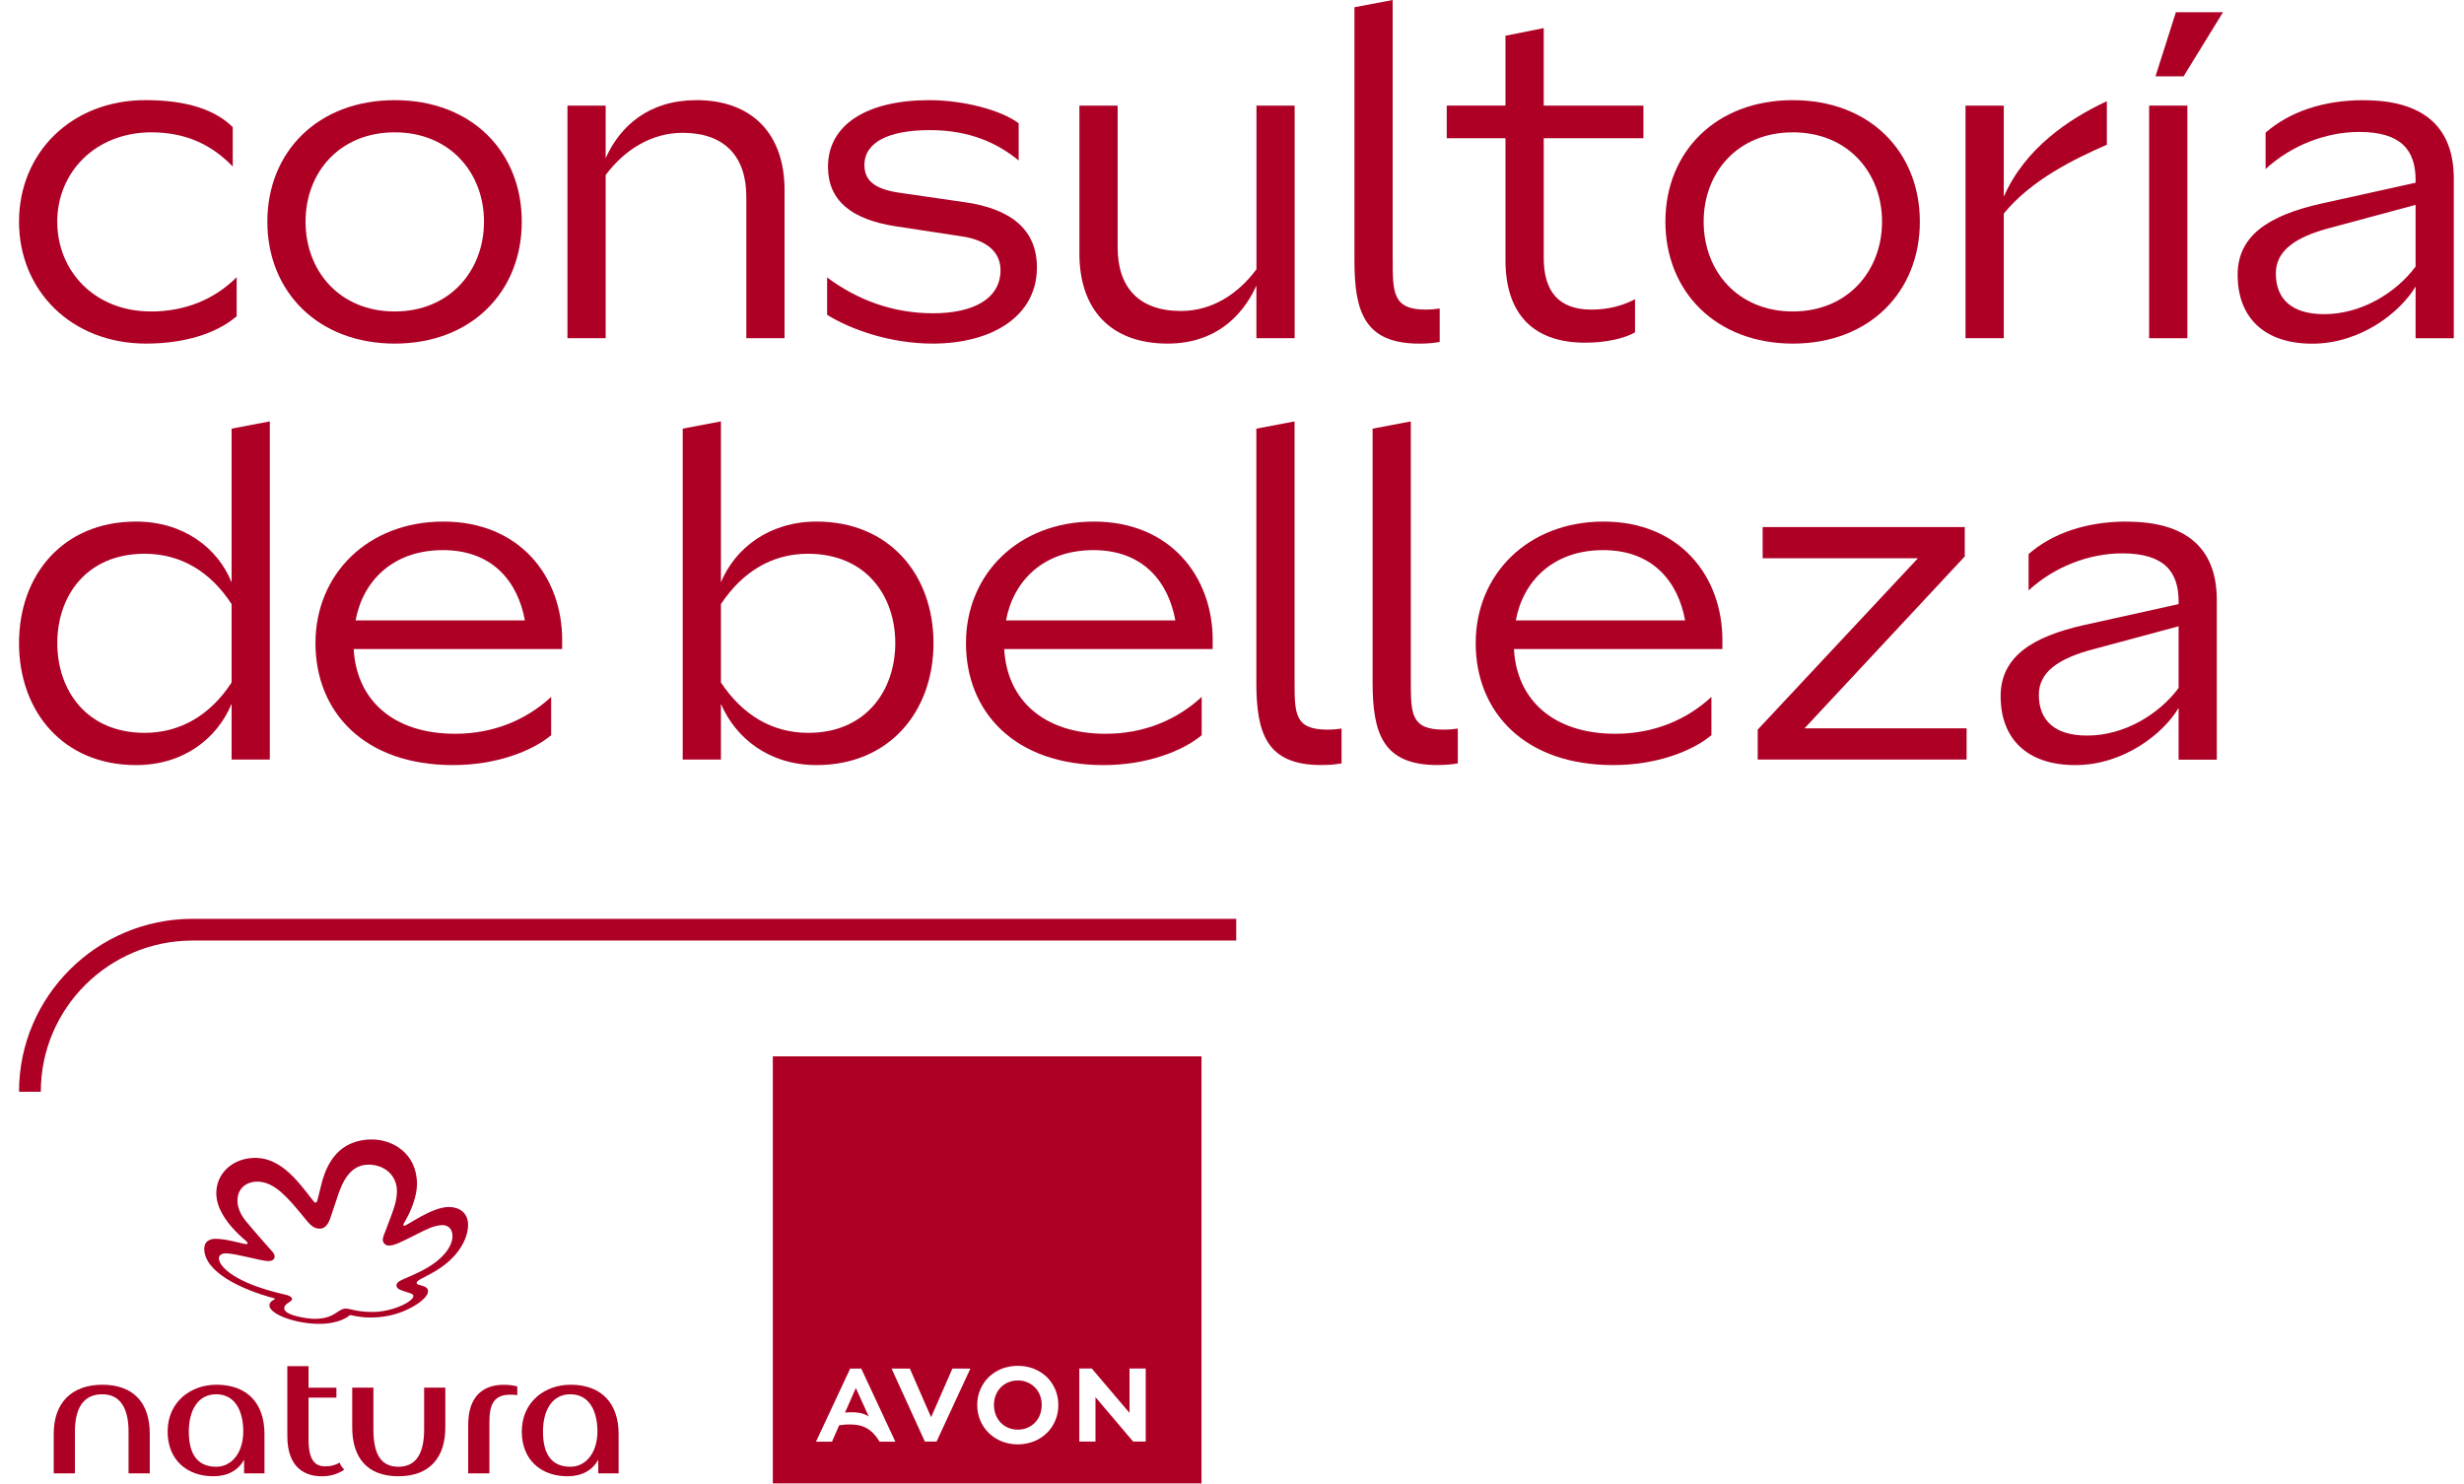
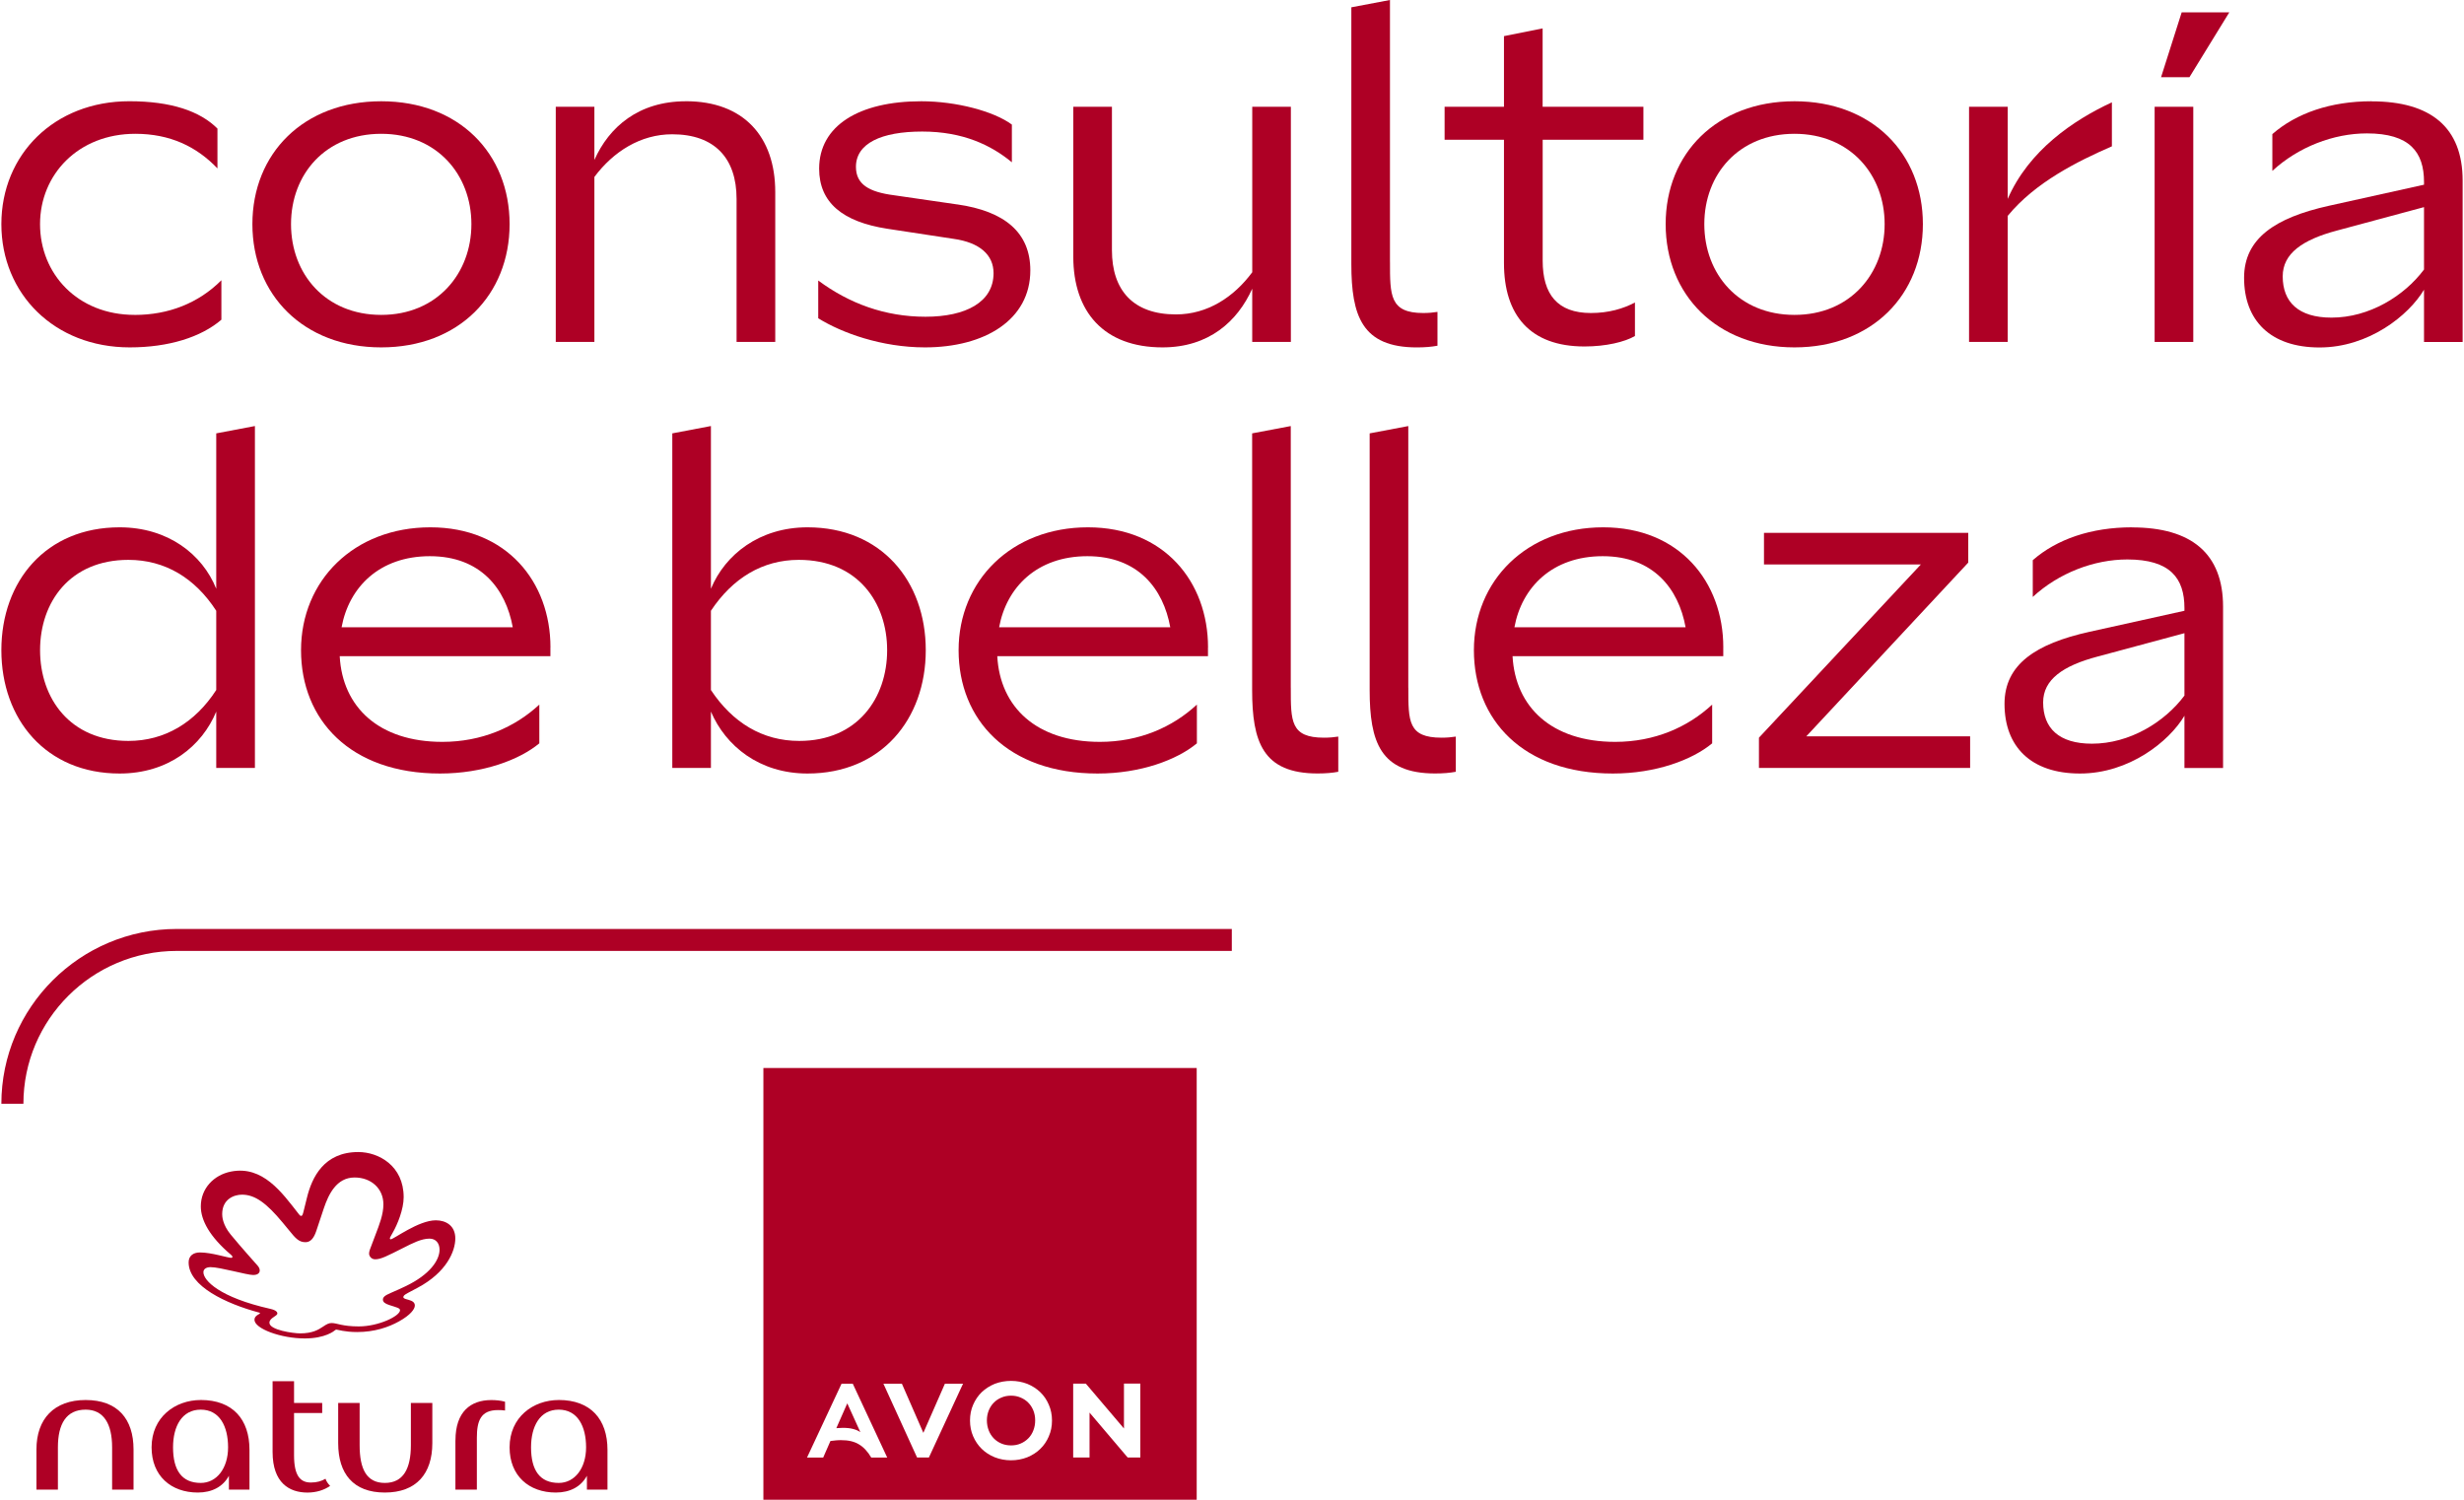
- <svg xmlns="http://www.w3.org/2000/svg" width="93" height="56" viewBox="0 0 93 56" fill="none">
-   <path d="M32.302 52.401L31.894 53.327C31.98 53.319 32.059 53.315 32.132 53.315C32.282 53.315 32.411 53.328 32.519 53.357C32.629 53.385 32.719 53.425 32.791 53.476L32.302 52.4V52.401ZM39.249 52.666C39.204 52.556 39.142 52.458 39.06 52.376C38.981 52.295 38.889 52.233 38.776 52.185C38.671 52.139 38.551 52.114 38.418 52.114C38.286 52.114 38.162 52.138 38.056 52.185C37.943 52.232 37.851 52.295 37.773 52.376C37.695 52.454 37.631 52.551 37.584 52.668C37.538 52.782 37.515 52.906 37.515 53.036C37.515 53.167 37.538 53.295 37.584 53.412C37.63 53.53 37.693 53.627 37.773 53.709C37.854 53.791 37.948 53.856 38.056 53.901C38.162 53.947 38.285 53.971 38.418 53.971C38.552 53.971 38.671 53.947 38.776 53.901C38.883 53.856 38.979 53.791 39.06 53.709C39.142 53.626 39.207 53.526 39.249 53.413C39.295 53.299 39.318 53.171 39.318 53.035C39.318 52.899 39.295 52.781 39.249 52.665V52.666ZM39.249 52.666C39.204 52.556 39.142 52.458 39.06 52.376C38.981 52.295 38.889 52.233 38.776 52.185C38.671 52.139 38.551 52.114 38.418 52.114C38.286 52.114 38.162 52.138 38.056 52.185C37.943 52.232 37.851 52.295 37.773 52.376C37.695 52.454 37.631 52.551 37.584 52.668C37.538 52.782 37.515 52.906 37.515 53.036C37.515 53.167 37.538 53.295 37.584 53.412C37.63 53.53 37.693 53.627 37.773 53.709C37.854 53.791 37.948 53.856 38.056 53.901C38.162 53.947 38.285 53.971 38.418 53.971C38.552 53.971 38.671 53.947 38.776 53.901C38.883 53.856 38.979 53.791 39.06 53.709C39.142 53.626 39.207 53.526 39.249 53.413C39.295 53.299 39.318 53.171 39.318 53.035C39.318 52.899 39.295 52.781 39.249 52.665V52.666ZM29.169 39.879V56H45.349V39.879H29.169ZM33.196 54.423C33.13 54.31 33.059 54.214 32.982 54.132C32.905 54.049 32.824 53.983 32.734 53.93C32.642 53.873 32.542 53.837 32.433 53.811C32.324 53.786 32.202 53.775 32.071 53.775C32.009 53.775 31.945 53.776 31.879 53.783C31.814 53.787 31.744 53.795 31.674 53.806L31.403 54.425H30.799L32.089 51.666H32.507L33.794 54.425H33.194L33.196 54.423ZM36.608 51.703L35.349 54.422H34.909L34.901 54.407L33.651 51.666H34.341L35.143 53.502L35.947 51.666H36.625L36.608 51.703ZM39.829 53.63C39.751 53.813 39.643 53.973 39.509 54.1C39.376 54.232 39.212 54.337 39.025 54.414C38.836 54.488 38.63 54.527 38.417 54.527C38.204 54.527 37.996 54.489 37.808 54.414C37.619 54.337 37.456 54.232 37.322 54.1C37.188 53.971 37.08 53.813 37.002 53.63C36.924 53.452 36.884 53.254 36.884 53.041C36.884 52.827 36.922 52.632 37.002 52.453C37.08 52.27 37.185 52.116 37.322 51.983C37.458 51.854 37.62 51.749 37.808 51.672C37.996 51.6 38.201 51.562 38.417 51.562C38.633 51.562 38.834 51.6 39.022 51.672C39.209 51.749 39.373 51.854 39.508 51.983C39.644 52.116 39.75 52.27 39.828 52.453C39.906 52.632 39.945 52.828 39.945 53.041C39.945 53.253 39.908 53.452 39.828 53.63H39.829ZM43.244 54.422H42.773L42.763 54.414L41.348 52.746V54.422H40.737V51.664H41.209L41.217 51.674L42.632 53.339V51.663H43.244V54.422ZM39.06 52.376C38.981 52.295 38.889 52.233 38.776 52.185C38.671 52.139 38.551 52.114 38.418 52.114C38.286 52.114 38.162 52.138 38.056 52.185C37.943 52.232 37.851 52.295 37.773 52.376C37.695 52.454 37.631 52.551 37.584 52.668C37.538 52.782 37.515 52.906 37.515 53.036C37.515 53.167 37.538 53.295 37.584 53.412C37.63 53.53 37.693 53.627 37.773 53.709C37.854 53.791 37.948 53.856 38.056 53.901C38.162 53.947 38.285 53.971 38.418 53.971C38.552 53.971 38.671 53.947 38.776 53.901C38.883 53.856 38.979 53.791 39.06 53.709C39.142 53.626 39.207 53.526 39.249 53.413C39.295 53.299 39.318 53.171 39.318 53.035C39.318 52.899 39.295 52.781 39.249 52.665C39.204 52.555 39.142 52.457 39.06 52.375V52.376Z" fill="#AE0025" />
-   <path d="M3.864 52.276C2.687 52.276 2.028 52.98 2.028 54.121V55.622H2.828V54.043C2.828 53.167 3.142 52.636 3.864 52.636C4.539 52.636 4.852 53.167 4.852 54.043V55.622H5.653V54.121C5.653 52.98 5.056 52.276 3.864 52.276Z" fill="#AE0025" />
-   <path d="M8.163 52.276C7.206 52.276 6.327 52.917 6.327 54.043C6.327 55.105 7.049 55.731 8.052 55.731C8.586 55.731 8.993 55.512 9.213 55.105V55.621H9.982V54.136C9.982 52.995 9.354 52.275 8.162 52.275L8.163 52.276ZM8.163 55.372C7.457 55.372 7.127 54.902 7.127 54.043C7.127 53.261 7.457 52.636 8.163 52.636C8.869 52.636 9.182 53.261 9.182 54.043C9.182 54.824 8.758 55.372 8.163 55.372Z" fill="#AE0025" />
-   <path d="M16.008 53.965C16.008 54.84 15.725 55.372 15.036 55.372C14.345 55.372 14.094 54.84 14.094 53.965V52.385H13.294V53.887C13.294 55.027 13.858 55.731 15.036 55.731C16.213 55.731 16.808 55.027 16.808 53.887V52.385H16.008V53.965Z" fill="#AE0025" />
-   <path d="M21.53 52.276C20.573 52.276 19.694 52.917 19.694 54.043C19.694 55.105 20.416 55.731 21.419 55.731C21.953 55.731 22.36 55.512 22.58 55.105V55.621H23.349V54.136C23.349 52.995 22.721 52.275 21.529 52.275L21.53 52.276ZM21.53 55.372C20.824 55.372 20.494 54.902 20.494 54.043C20.494 53.261 20.824 52.636 21.53 52.636C22.236 52.636 22.549 53.261 22.549 54.043C22.549 54.824 22.125 55.372 21.53 55.372Z" fill="#AE0025" />
-   <path d="M17.671 53.778V55.622H18.472V53.684C18.472 53.058 18.613 52.652 19.256 52.652C19.334 52.652 19.429 52.652 19.524 52.668V52.34C19.351 52.292 19.178 52.278 19.006 52.278C18.238 52.278 17.672 52.715 17.672 53.779L17.671 53.778Z" fill="#AE0025" />
-   <path d="M12.273 55.357C11.88 55.357 11.645 55.107 11.645 54.341V52.762H12.697V52.387H11.645V51.574H10.845V54.216C10.845 55.373 11.472 55.732 12.146 55.732C12.476 55.732 12.774 55.638 12.993 55.482C12.914 55.404 12.851 55.31 12.82 55.216C12.663 55.31 12.49 55.357 12.27 55.357H12.273Z" fill="#AE0025" />
-   <path d="M15.739 44.7C15.739 45.16 15.505 45.72 15.338 46.014C15.246 46.178 15.223 46.216 15.223 46.242C15.223 46.259 15.234 46.275 15.256 46.275C15.366 46.275 16.291 45.566 16.939 45.566C17.32 45.566 17.667 45.768 17.667 46.243C17.667 46.718 17.343 47.507 16.263 48.083C16.186 48.125 16.024 48.21 15.91 48.27C15.765 48.347 15.727 48.385 15.727 48.433C15.727 48.555 16.156 48.496 16.156 48.748C16.156 48.881 15.993 49.103 15.563 49.341C15.172 49.559 14.649 49.738 14 49.738C13.537 49.738 13.277 49.648 13.229 49.648C13.21 49.648 13.195 49.653 13.175 49.672C13.148 49.695 12.817 49.977 12.046 49.977C11.16 49.977 10.168 49.615 10.168 49.279C10.168 49.115 10.376 49.069 10.376 49.034C10.376 49.02 10.352 49.014 10.341 49.011C9.104 48.679 7.709 48.023 7.709 47.138C7.709 46.893 7.882 46.766 8.133 46.766C8.568 46.766 9.169 46.967 9.3 46.967C9.332 46.967 9.344 46.949 9.344 46.932C9.344 46.907 9.325 46.881 9.288 46.85C8.495 46.178 8.164 45.562 8.164 45.046C8.164 44.378 8.648 43.873 9.29 43.746C10.475 43.513 11.189 44.521 11.821 45.331C11.838 45.354 11.871 45.401 11.91 45.401C11.958 45.401 11.97 45.354 12.015 45.176C12.06 44.999 12.072 44.943 12.129 44.716C12.313 43.967 12.759 43.017 14.044 43.017C14.802 43.017 15.739 43.527 15.739 44.703V44.7ZM12.073 46.383C11.834 46.383 11.707 46.25 11.463 45.944C11.424 45.896 11.255 45.691 11.212 45.64C10.62 44.93 10.192 44.608 9.702 44.608C9.406 44.608 8.962 44.774 8.962 45.335C8.962 45.409 8.972 45.724 9.278 46.096C9.668 46.571 10.234 47.199 10.286 47.259C10.338 47.319 10.367 47.382 10.365 47.439C10.365 47.47 10.356 47.608 10.119 47.608C9.883 47.608 8.883 47.315 8.53 47.315C8.367 47.315 8.262 47.385 8.262 47.505C8.262 47.813 8.865 48.446 10.763 48.873C11.002 48.927 11.023 49.011 11.023 49.041C11.023 49.151 10.727 49.203 10.727 49.391C10.727 49.665 11.62 49.788 11.875 49.788C12.33 49.788 12.554 49.654 12.724 49.539C12.868 49.439 12.952 49.402 13.048 49.402C13.252 49.402 13.442 49.528 14.061 49.528C14.813 49.528 15.603 49.136 15.603 48.924C15.603 48.841 15.477 48.819 15.196 48.728C15.049 48.679 14.964 48.62 14.964 48.529C14.964 48.437 15.036 48.372 15.249 48.281C15.476 48.183 15.639 48.11 15.806 48.029C16.722 47.591 17.076 47.054 17.078 46.667C17.08 46.418 16.937 46.25 16.703 46.25C16.395 46.25 16.058 46.427 15.729 46.593C15.114 46.903 14.89 47.022 14.674 47.022C14.521 47.022 14.45 46.891 14.448 46.815C14.448 46.77 14.455 46.719 14.475 46.664C14.555 46.45 14.611 46.306 14.698 46.076C14.826 45.738 14.982 45.352 14.982 44.97C14.982 44.373 14.517 43.967 13.907 43.967C13.223 43.967 12.931 44.608 12.758 45.118C12.71 45.258 12.531 45.802 12.476 45.964C12.38 46.25 12.253 46.383 12.07 46.383H12.073Z" fill="#AE0025" />
-   <path d="M1.54 41.214H0.718C0.718 37.616 3.657 34.687 7.269 34.687H46.66V35.507H7.269C4.11 35.507 1.54 38.066 1.54 41.214Z" fill="#AE0025" />
-   <path d="M5.699 11.758C3.553 11.758 2.161 10.217 2.161 8.369C2.161 6.52 3.586 4.996 5.718 4.996C7.018 4.996 8.004 5.471 8.785 6.288V4.801C8.129 4.147 7.054 3.78 5.494 3.78C2.695 3.781 0.718 5.767 0.718 8.369C0.718 10.97 2.695 12.971 5.511 12.971C6.968 12.971 8.175 12.589 8.933 11.938V10.465C8.075 11.322 6.956 11.759 5.699 11.759V11.758Z" fill="#AE0025" />
-   <path d="M14.9 3.781C11.999 3.781 10.091 5.732 10.091 8.369C10.091 11.005 11.999 12.971 14.9 12.971C17.802 12.971 19.694 11.004 19.694 8.369C19.694 5.733 17.805 3.781 14.9 3.781ZM14.9 11.758C12.821 11.758 11.533 10.233 11.533 8.369C11.533 6.504 12.822 4.996 14.9 4.996C16.978 4.996 18.268 6.52 18.268 8.369C18.268 10.217 16.978 11.758 14.9 11.758Z" fill="#AE0025" />
-   <path d="M26.28 3.781C24.51 3.781 23.411 4.739 22.86 5.972V3.987H21.418V12.768H22.86V6.607C23.566 5.663 24.579 5.014 25.764 5.014C27.345 5.014 28.169 5.904 28.169 7.426V12.766H29.612V7.169C29.612 5.097 28.425 3.78 26.28 3.78V3.781Z" fill="#AE0025" />
-   <path d="M36.405 7.633L34.05 7.291C33.107 7.17 32.626 6.88 32.626 6.23C32.626 5.355 33.57 4.912 35.099 4.912C36.629 4.912 37.676 5.424 38.448 6.059V4.652C37.777 4.154 36.371 3.781 35.066 3.781C32.746 3.781 31.251 4.69 31.251 6.298C31.251 7.564 32.129 8.283 33.794 8.541L36.267 8.918C37.248 9.054 37.763 9.518 37.763 10.2C37.763 11.279 36.732 11.827 35.221 11.827C33.71 11.827 32.369 11.33 31.218 10.474V11.884C32.095 12.431 33.587 12.971 35.202 12.971C37.435 12.971 39.137 11.944 39.137 10.096C39.137 8.693 38.193 7.887 36.407 7.632L36.405 7.633Z" fill="#AE0025" />
-   <path d="M47.423 3.987V10.166C46.737 11.09 45.758 11.74 44.572 11.74C42.974 11.74 42.184 10.835 42.184 9.344V3.987H40.741V9.582C40.741 11.636 41.875 12.971 44.073 12.971C45.807 12.971 46.873 11.997 47.421 10.781V12.766H48.865V3.987H47.421H47.423Z" fill="#AE0025" />
-   <path d="M62.028 5.22V3.987H58.265V1.06L56.822 1.349V3.986H54.605V5.218H56.822V9.823C56.822 11.758 57.784 12.937 59.828 12.937C60.632 12.937 61.331 12.768 61.712 12.547V11.295C61.279 11.525 60.73 11.688 60.069 11.688C58.816 11.688 58.266 10.987 58.266 9.736V5.218H62.029L62.028 5.22Z" fill="#AE0025" />
-   <path d="M67.669 3.781C64.765 3.781 62.858 5.732 62.858 8.369C62.858 11.005 64.766 12.971 67.669 12.971C70.572 12.971 72.462 11.004 72.462 8.369C72.462 5.733 70.572 3.781 67.669 3.781ZM67.669 11.758C65.59 11.758 64.302 10.233 64.302 8.369C64.302 6.504 65.591 4.996 67.669 4.996C69.747 4.996 71.035 6.52 71.035 8.369C71.035 10.217 69.748 11.758 67.669 11.758Z" fill="#AE0025" />
-   <path d="M75.63 3.987H74.186V12.768H75.63V8.061C76.655 6.81 78.24 6.021 79.52 5.464V3.821C78.078 4.489 76.418 5.616 75.63 7.427V3.987Z" fill="#AE0025" />
-   <path d="M81.116 3.987V12.768H82.559V3.987H81.116Z" fill="#AE0025" />
-   <path d="M89.214 3.781C87.691 3.781 86.406 4.225 85.511 5.008V6.381C86.476 5.491 87.788 4.981 89.043 4.981C90.641 4.981 91.173 5.682 91.173 6.795V6.897L87.617 7.685C85.624 8.129 84.456 8.899 84.456 10.373C84.456 11.963 85.434 12.974 87.273 12.974C89.112 12.974 90.605 11.776 91.173 10.817V12.769H92.615V6.744C92.615 4.759 91.431 3.784 89.214 3.784V3.781ZM91.173 10.064C90.433 11.055 89.128 11.86 87.72 11.86C86.483 11.86 85.898 11.277 85.898 10.319C85.898 9.464 86.638 8.95 87.926 8.608L91.173 7.734V10.064Z" fill="#AE0025" />
-   <path d="M54.339 11.646V12.909C54.116 12.951 53.862 12.972 53.568 12.972C52.547 12.972 51.932 12.678 51.577 12.141C51.222 11.605 51.122 10.827 51.122 9.859V0.273L52.564 0V9.771H52.566C52.566 11.022 52.553 11.688 53.806 11.688C54.008 11.688 54.182 11.671 54.339 11.646Z" fill="#AE0025" />
-   <path d="M82.416 2.882H81.356L82.126 0.461H83.904L82.416 2.882Z" fill="#AE0025" />
-   <path d="M8.741 16.182V21.984C8.225 20.699 6.938 19.69 5.133 19.69C2.385 19.69 0.718 21.694 0.718 24.278C0.718 26.862 2.385 28.883 5.133 28.883C6.955 28.883 8.209 27.855 8.741 26.571V28.675H10.184V15.908L8.741 16.182ZM8.741 25.765C7.951 26.982 6.817 27.666 5.461 27.666C3.278 27.666 2.163 26.074 2.163 24.278C2.163 22.482 3.278 20.905 5.461 20.905C6.834 20.905 7.952 21.59 8.741 22.806V25.765Z" fill="#AE0025" />
-   <path d="M21.219 24.174C21.219 21.729 19.587 19.69 16.735 19.69C13.884 19.69 11.907 21.676 11.907 24.278C11.907 26.879 13.746 28.883 17.095 28.883C18.708 28.883 20.064 28.37 20.803 27.756V26.309C19.895 27.155 18.653 27.701 17.182 27.701C14.811 27.701 13.453 26.401 13.35 24.502H21.218V24.175L21.219 24.174ZM13.421 23.422C13.695 21.932 14.829 20.768 16.719 20.768C18.61 20.768 19.552 21.984 19.811 23.422H13.421Z" fill="#AE0025" />
-   <path d="M30.818 19.69C29.032 19.69 27.742 20.699 27.21 21.984V15.908L25.768 16.182V28.675H27.21V26.571C27.76 27.853 29.015 28.883 30.818 28.883C33.567 28.883 35.233 26.862 35.233 24.278C35.233 21.694 33.568 19.69 30.818 19.69ZM30.509 27.666C29.134 27.666 28.019 26.982 27.21 25.765V22.806C28.019 21.59 29.134 20.905 30.493 20.905C32.691 20.905 33.791 22.498 33.791 24.278C33.791 26.058 32.691 27.666 30.509 27.666Z" fill="#AE0025" />
-   <path d="M68.109 27.495L74.157 21.007V19.896H66.529V21.076H72.388L66.342 27.545V28.675H74.227V27.495H68.109Z" fill="#AE0025" />
-   <path d="M45.772 24.174C45.772 21.729 44.139 19.69 41.288 19.69C38.436 19.69 36.459 21.676 36.459 24.278C36.459 26.879 38.298 28.883 41.647 28.883C43.26 28.883 44.616 28.37 45.356 27.756V26.309C44.447 27.155 43.205 27.701 41.734 27.701C39.363 27.701 38.005 26.401 37.903 24.502H45.77V24.175L45.772 24.174ZM37.971 23.422C38.245 21.932 39.38 20.768 41.27 20.768C43.16 20.768 44.103 21.984 44.362 23.422H37.971Z" fill="#AE0025" />
-   <path d="M65.01 24.174C65.01 21.729 63.378 19.69 60.526 19.69C57.675 19.69 55.698 21.676 55.698 24.278C55.698 26.879 57.537 28.883 60.886 28.883C62.499 28.883 63.855 28.37 64.595 27.756V26.309C63.686 27.155 62.444 27.701 60.973 27.701C58.602 27.701 57.244 26.401 57.142 24.502H65.009V24.175L65.01 24.174ZM57.212 23.422C57.486 21.932 58.62 20.768 60.51 20.768C62.401 20.768 63.343 21.984 63.602 23.422H57.212Z" fill="#AE0025" />
-   <path d="M80.269 19.69C78.746 19.69 77.461 20.134 76.566 20.917V22.289C77.531 21.4 78.843 20.89 80.098 20.89C81.696 20.89 82.228 21.591 82.228 22.704V22.806L78.672 23.594C76.679 24.038 75.511 24.808 75.511 26.282C75.511 27.872 76.489 28.883 78.328 28.883C80.166 28.883 81.66 27.685 82.228 26.726V28.678H83.67V22.653C83.67 20.668 82.486 19.693 80.269 19.693V19.69ZM82.228 25.973C81.488 26.964 80.183 27.769 78.775 27.769C77.538 27.769 76.953 27.186 76.953 26.228C76.953 25.373 77.693 24.859 78.981 24.517L82.228 23.643V25.973Z" fill="#AE0025" />
-   <path d="M55.023 27.504V28.818C54.8 28.86 54.546 28.881 54.252 28.881C53.231 28.881 52.617 28.587 52.262 28.05C51.907 27.514 51.807 26.735 51.807 25.768V16.182L53.249 15.909V25.68H53.25C53.25 26.93 53.238 27.545 54.491 27.545C54.692 27.545 54.866 27.529 55.023 27.504Z" fill="#AE0025" />
-   <path d="M50.635 27.504V28.818C50.412 28.86 50.158 28.881 49.864 28.881C48.843 28.881 48.229 28.587 47.874 28.05C47.519 27.514 47.419 26.735 47.419 25.768V16.182L48.861 15.909V25.68H48.862C48.862 26.93 48.85 27.545 50.103 27.545C50.304 27.545 50.478 27.529 50.635 27.504Z" fill="#AE0025" />
+ <svg xmlns="http://www.w3.org/2000/svg" width="92" height="56" viewBox="0 0 92 56" fill="none">
+   <path d="M31.635 52.401L31.227 53.327C31.314 53.319 31.392 53.315 31.465 53.315C31.615 53.315 31.745 53.328 31.853 53.357C31.962 53.385 32.052 53.425 32.124 53.476L31.635 52.4V52.401ZM38.582 52.666C38.537 52.556 38.475 52.458 38.393 52.376C38.315 52.295 38.223 52.233 38.109 52.185C38.004 52.139 37.884 52.114 37.752 52.114C37.619 52.114 37.495 52.138 37.39 52.185C37.276 52.232 37.184 52.295 37.106 52.376C37.028 52.454 36.964 52.551 36.917 52.668C36.871 52.782 36.848 52.906 36.848 53.036C36.848 53.167 36.871 53.295 36.917 53.412C36.963 53.53 37.027 53.627 37.106 53.709C37.187 53.791 37.282 53.856 37.39 53.901C37.495 53.947 37.618 53.971 37.752 53.971C37.885 53.971 38.004 53.947 38.109 53.901C38.216 53.856 38.312 53.791 38.393 53.709C38.475 53.626 38.54 53.526 38.582 53.413C38.628 53.299 38.651 53.171 38.651 53.035C38.651 52.899 38.628 52.781 38.582 52.665V52.666ZM38.582 52.666C38.537 52.556 38.475 52.458 38.393 52.376C38.315 52.295 38.223 52.233 38.109 52.185C38.004 52.139 37.884 52.114 37.752 52.114C37.619 52.114 37.495 52.138 37.39 52.185C37.276 52.232 37.184 52.295 37.106 52.376C37.028 52.454 36.964 52.551 36.917 52.668C36.871 52.782 36.848 52.906 36.848 53.036C36.848 53.167 36.871 53.295 36.917 53.412C36.963 53.53 37.027 53.627 37.106 53.709C37.187 53.791 37.282 53.856 37.39 53.901C37.495 53.947 37.618 53.971 37.752 53.971C37.885 53.971 38.004 53.947 38.109 53.901C38.216 53.856 38.312 53.791 38.393 53.709C38.475 53.626 38.54 53.526 38.582 53.413C38.628 53.299 38.651 53.171 38.651 53.035C38.651 52.899 38.628 52.781 38.582 52.665V52.666ZM28.503 39.879V56H44.682V39.879H28.503ZM32.529 54.423C32.463 54.31 32.393 54.214 32.316 54.132C32.239 54.049 32.158 53.983 32.067 53.93C31.975 53.873 31.875 53.837 31.766 53.811C31.657 53.786 31.535 53.775 31.404 53.775C31.342 53.775 31.279 53.776 31.213 53.783C31.148 53.787 31.078 53.795 31.007 53.806L30.736 54.425H30.132L31.422 51.666H31.84L33.127 54.425H32.528L32.529 54.423ZM35.941 51.703L34.683 54.422H34.242L34.234 54.407L32.984 51.666H33.674L34.476 53.502L35.281 51.666H35.959L35.941 51.703ZM39.163 53.63C39.084 53.813 38.976 53.973 38.843 54.1C38.709 54.232 38.545 54.337 38.358 54.414C38.169 54.488 37.964 54.527 37.75 54.527C37.537 54.527 37.329 54.489 37.141 54.414C36.952 54.337 36.789 54.232 36.655 54.1C36.522 53.971 36.414 53.813 36.335 53.63C36.257 53.452 36.218 53.254 36.218 53.041C36.218 52.827 36.256 52.632 36.335 52.453C36.414 52.27 36.519 52.116 36.655 51.983C36.792 51.854 36.954 51.749 37.141 51.672C37.329 51.6 37.534 51.562 37.75 51.562C37.966 51.562 38.167 51.6 38.355 51.672C38.543 51.749 38.706 51.854 38.841 51.983C38.978 52.116 39.083 52.27 39.161 52.453C39.239 52.632 39.279 52.828 39.279 53.041C39.279 53.253 39.241 53.452 39.161 53.63H39.163ZM42.577 54.422H42.106L42.097 54.414L40.681 52.746V54.422H40.07V51.664H40.542L40.551 51.674L41.966 53.339V51.663H42.577V54.422ZM38.393 52.376C38.315 52.295 38.223 52.233 38.109 52.185C38.004 52.139 37.884 52.114 37.752 52.114C37.619 52.114 37.495 52.138 37.39 52.185C37.276 52.232 37.184 52.295 37.106 52.376C37.028 52.454 36.964 52.551 36.917 52.668C36.871 52.782 36.848 52.906 36.848 53.036C36.848 53.167 36.871 53.295 36.917 53.412C36.963 53.53 37.027 53.627 37.106 53.709C37.187 53.791 37.282 53.856 37.39 53.901C37.495 53.947 37.618 53.971 37.752 53.971C37.885 53.971 38.004 53.947 38.109 53.901C38.216 53.856 38.312 53.791 38.393 53.709C38.475 53.626 38.54 53.526 38.582 53.413C38.628 53.299 38.651 53.171 38.651 53.035C38.651 52.899 38.628 52.781 38.582 52.665C38.537 52.555 38.475 52.457 38.393 52.375V52.376Z" fill="#AE0025" />
+   <path d="M3.197 52.276C2.02 52.276 1.361 52.98 1.361 54.121V55.622H2.162V54.043C2.162 53.167 2.475 52.636 3.197 52.636C3.872 52.636 4.186 53.167 4.186 54.043V55.622H4.986V54.121C4.986 52.98 4.389 52.276 3.197 52.276Z" fill="#AE0025" />
+   <path d="M7.496 52.276C6.539 52.276 5.66 52.917 5.66 54.043C5.66 55.105 6.382 55.731 7.386 55.731C7.919 55.731 8.327 55.512 8.547 55.105V55.621H9.315V54.136C9.315 52.995 8.687 52.275 7.495 52.275L7.496 52.276ZM7.496 55.372C6.79 55.372 6.461 54.902 6.461 54.043C6.461 53.261 6.79 52.636 7.496 52.636C8.202 52.636 8.516 53.261 8.516 54.043C8.516 54.824 8.092 55.372 7.496 55.372Z" fill="#AE0025" />
+   <path d="M15.341 53.965C15.341 54.84 15.059 55.372 14.369 55.372C13.679 55.372 13.428 54.84 13.428 53.965V52.385H12.627V53.887C12.627 55.027 13.191 55.731 14.369 55.731C15.546 55.731 16.142 55.027 16.142 53.887V52.385H15.341V53.965Z" fill="#AE0025" />
+   <path d="M20.863 52.276C19.906 52.276 19.027 52.917 19.027 54.043C19.027 55.105 19.749 55.731 20.753 55.731C21.286 55.731 21.694 55.512 21.914 55.105V55.621H22.682V54.136C22.682 52.995 22.054 52.275 20.862 52.275L20.863 52.276ZM20.863 55.372C20.157 55.372 19.828 54.902 19.828 54.043C19.828 53.261 20.157 52.636 20.863 52.636C21.569 52.636 21.883 53.261 21.883 54.043C21.883 54.824 21.459 55.372 20.863 55.372Z" fill="#AE0025" />
+   <path d="M17.004 53.778V55.622H17.805V53.684C17.805 53.058 17.947 52.652 18.59 52.652C18.668 52.652 18.762 52.652 18.857 52.668V52.34C18.684 52.292 18.511 52.278 18.34 52.278C17.572 52.278 17.006 52.715 17.006 53.779L17.004 53.778Z" fill="#AE0025" />
+   <path d="M11.606 55.357C11.213 55.357 10.979 55.107 10.979 54.341V52.762H12.03V52.387H10.979V51.574H10.178V54.216C10.178 55.373 10.806 55.732 11.479 55.732C11.809 55.732 12.107 55.638 12.326 55.482C12.248 55.404 12.184 55.31 12.153 55.216C11.996 55.31 11.824 55.357 11.604 55.357H11.606Z" fill="#AE0025" />
+   <path d="M15.072 44.7C15.072 45.16 14.839 45.72 14.671 46.014C14.579 46.178 14.556 46.216 14.556 46.242C14.556 46.259 14.567 46.275 14.589 46.275C14.7 46.275 15.624 45.566 16.273 45.566C16.653 45.566 17 45.768 17 46.243C17 46.718 16.676 47.507 15.596 48.083C15.519 48.125 15.357 48.21 15.244 48.27C15.098 48.347 15.06 48.385 15.06 48.433C15.06 48.555 15.489 48.496 15.489 48.748C15.489 48.881 15.326 49.103 14.897 49.341C14.505 49.559 13.983 49.738 13.333 49.738C12.87 49.738 12.611 49.648 12.562 49.648C12.543 49.648 12.528 49.653 12.508 49.672C12.481 49.695 12.15 49.977 11.38 49.977C10.494 49.977 9.501 49.615 9.501 49.279C9.501 49.115 9.709 49.069 9.709 49.034C9.709 49.02 9.685 49.014 9.674 49.011C8.437 48.679 7.043 48.023 7.043 47.138C7.043 46.893 7.215 46.766 7.467 46.766C7.901 46.766 8.502 46.967 8.633 46.967C8.666 46.967 8.678 46.949 8.678 46.932C8.678 46.907 8.659 46.881 8.621 46.85C7.828 46.178 7.498 45.562 7.498 45.046C7.498 44.378 7.981 43.873 8.624 43.746C9.808 43.513 10.522 44.521 11.154 45.331C11.171 45.354 11.204 45.401 11.243 45.401C11.292 45.401 11.304 45.354 11.348 45.176C11.393 44.999 11.405 44.943 11.462 44.716C11.647 43.967 12.092 43.017 13.378 43.017C14.135 43.017 15.072 43.527 15.072 44.703V44.7ZM11.406 46.383C11.168 46.383 11.041 46.25 10.796 45.944C10.757 45.896 10.588 45.691 10.545 45.64C9.954 44.93 9.526 44.608 9.036 44.608C8.74 44.608 8.296 44.774 8.296 45.335C8.296 45.409 8.305 45.724 8.612 46.096C9.002 46.571 9.567 47.199 9.619 47.259C9.671 47.319 9.7 47.382 9.698 47.439C9.698 47.47 9.689 47.608 9.453 47.608C9.216 47.608 8.216 47.315 7.864 47.315C7.7 47.315 7.595 47.385 7.595 47.505C7.595 47.813 8.198 48.446 10.097 48.873C10.336 48.927 10.356 49.011 10.356 49.041C10.356 49.151 10.06 49.203 10.06 49.391C10.06 49.665 10.953 49.788 11.208 49.788C11.663 49.788 11.887 49.654 12.057 49.539C12.202 49.439 12.285 49.402 12.381 49.402C12.585 49.402 12.776 49.528 13.394 49.528C14.146 49.528 14.936 49.136 14.936 48.924C14.936 48.841 14.81 48.819 14.53 48.728C14.382 48.679 14.297 48.62 14.297 48.529C14.297 48.437 14.369 48.372 14.582 48.281C14.809 48.183 14.972 48.11 15.14 48.029C16.055 47.591 16.409 47.054 16.412 46.667C16.413 46.418 16.27 46.25 16.036 46.25C15.729 46.25 15.391 46.427 15.063 46.593C14.447 46.903 14.223 47.022 14.007 47.022C13.854 47.022 13.783 46.891 13.781 46.815C13.781 46.77 13.788 46.719 13.809 46.664C13.888 46.45 13.945 46.306 14.031 46.076C14.159 45.738 14.315 45.352 14.315 44.97C14.315 44.373 13.85 43.967 13.24 43.967C12.557 43.967 12.264 44.608 12.091 45.118C12.044 45.258 11.864 45.802 11.809 45.964C11.713 46.25 11.586 46.383 11.404 46.383H11.406Z" fill="#AE0025" />
+   <path d="M0.874 41.214H0.051C0.051 37.616 2.991 34.687 6.602 34.687H45.993V35.507H6.602C3.443 35.507 0.874 38.066 0.874 41.214Z" fill="#AE0025" />
+   <path d="M5.032 11.758C2.887 11.758 1.495 10.217 1.495 8.369C1.495 6.52 2.919 4.996 5.051 4.996C6.351 4.996 7.337 5.471 8.119 6.288V4.801C7.463 4.147 6.388 3.78 4.827 3.78C2.028 3.781 0.051 5.767 0.051 8.369C0.051 10.97 2.028 12.971 4.844 12.971C6.301 12.971 7.508 12.589 8.266 11.938V10.465C7.409 11.322 6.289 11.759 5.032 11.759V11.758Z" fill="#AE0025" />
+   <path d="M14.234 3.781C11.332 3.781 9.424 5.732 9.424 8.369C9.424 11.005 11.332 12.971 14.234 12.971C17.135 12.971 19.027 11.004 19.027 8.369C19.027 5.733 17.138 3.781 14.234 3.781ZM14.234 11.758C12.155 11.758 10.866 10.233 10.866 8.369C10.866 6.504 12.156 4.996 14.234 4.996C16.312 4.996 17.601 6.52 17.601 8.369C17.601 10.217 16.312 11.758 14.234 11.758Z" fill="#AE0025" />
+   <path d="M25.613 3.781C23.843 3.781 22.744 4.739 22.193 5.972V3.987H20.751V12.768H22.193V6.607C22.899 5.663 23.912 5.014 25.098 5.014C26.679 5.014 27.502 5.904 27.502 7.426V12.766H28.946V7.169C28.946 5.097 27.759 3.78 25.613 3.78V3.781Z" fill="#AE0025" />
+   <path d="M35.738 7.633L33.384 7.291C32.44 7.17 31.959 6.88 31.959 6.23C31.959 5.355 32.903 4.912 34.433 4.912C35.963 4.912 37.009 5.424 37.781 6.059V4.652C37.11 4.154 35.705 3.781 34.399 3.781C32.079 3.781 30.585 4.69 30.585 6.298C30.585 7.564 31.462 8.283 33.127 8.541L35.601 8.918C36.581 9.054 37.097 9.518 37.097 10.2C37.097 11.279 36.065 11.827 34.554 11.827C33.043 11.827 31.703 11.33 30.551 10.474V11.884C31.429 12.431 32.921 12.971 34.535 12.971C36.769 12.971 38.47 11.944 38.47 10.096C38.47 8.693 37.526 7.887 35.74 7.632L35.738 7.633Z" fill="#AE0025" />
+   <path d="M46.756 3.987V10.166C46.07 11.09 45.091 11.74 43.906 11.74C42.307 11.74 41.517 10.835 41.517 9.344V3.987H40.074V9.582C40.074 11.636 41.208 12.971 43.406 12.971C45.14 12.971 46.207 11.997 46.755 10.781V12.766H48.198V3.987H46.755H46.756Z" fill="#AE0025" />
+   <path d="M61.361 5.22V3.987H57.598V1.06L56.155 1.349V3.986H53.938V5.218H56.155V9.823C56.155 11.758 57.117 12.937 59.162 12.937C59.965 12.937 60.664 12.768 61.045 12.547V11.295C60.612 11.525 60.064 11.688 59.402 11.688C58.149 11.688 57.6 10.987 57.6 9.736V5.218H61.363L61.361 5.22Z" fill="#AE0025" />
+   <path d="M67.002 3.781C64.098 3.781 62.192 5.732 62.192 8.369C62.192 11.005 64.099 12.971 67.002 12.971C69.905 12.971 71.796 11.004 71.796 8.369C71.796 5.733 69.905 3.781 67.002 3.781ZM67.002 11.758C64.923 11.758 63.635 10.233 63.635 8.369C63.635 6.504 64.924 4.996 67.002 4.996C69.08 4.996 70.368 6.52 70.368 8.369C70.368 10.217 69.082 11.758 67.002 11.758Z" fill="#AE0025" />
+   <path d="M74.963 3.987H73.52V12.768H74.963V8.061C75.988 6.81 77.573 6.021 78.853 5.464V3.821C77.411 4.489 75.752 5.616 74.963 7.427V3.987Z" fill="#AE0025" />
+   <path d="M80.449 3.987V12.768H81.892V3.987H80.449Z" fill="#AE0025" />
+   <path d="M88.547 3.781C87.025 3.781 85.739 4.225 84.844 5.008V6.381C85.809 5.491 87.122 4.981 88.376 4.981C89.975 4.981 90.507 5.682 90.507 6.795V6.897L86.95 7.685C84.957 8.129 83.789 8.899 83.789 10.373C83.789 11.963 84.767 12.974 86.606 12.974C88.445 12.974 89.938 11.776 90.507 10.817V12.769H91.949V6.744C91.949 4.759 90.765 3.784 88.547 3.784V3.781ZM90.507 10.064C89.767 11.055 88.461 11.86 87.053 11.86C85.816 11.86 85.231 11.277 85.231 10.319C85.231 9.464 85.971 8.95 87.26 8.608L90.507 7.734V10.064Z" fill="#AE0025" />
+   <path d="M53.672 11.646V12.909C53.449 12.951 53.195 12.972 52.901 12.972C51.88 12.972 51.266 12.678 50.911 12.141C50.556 11.605 50.456 10.827 50.456 9.859V0.273L51.898 0V9.771H51.899C51.899 11.022 51.887 11.688 53.14 11.688C53.341 11.688 53.515 11.671 53.672 11.646Z" fill="#AE0025" />
+   <path d="M81.749 2.882H80.689L81.459 0.461H83.237L81.749 2.882Z" fill="#AE0025" />
+   <path d="M8.074 16.182V21.984C7.558 20.699 6.272 19.69 4.466 19.69C1.719 19.69 0.051 21.694 0.051 24.278C0.051 26.862 1.719 28.883 4.466 28.883C6.288 28.883 7.542 27.855 8.074 26.571V28.675H9.518V15.908L8.074 16.182ZM8.074 25.765C7.284 26.982 6.15 27.666 4.795 27.666C2.611 27.666 1.496 26.074 1.496 24.278C1.496 22.482 2.611 20.905 4.795 20.905C6.168 20.905 7.286 21.59 8.074 22.806V25.765Z" fill="#AE0025" />
+   <path d="M20.553 24.174C20.553 21.729 18.92 19.69 16.069 19.69C13.217 19.69 11.24 21.676 11.24 24.278C11.24 26.879 13.079 28.883 16.428 28.883C18.041 28.883 19.397 28.37 20.137 27.756V26.309C19.228 27.155 17.986 27.701 16.516 27.701C14.145 27.701 12.786 26.401 12.684 24.502H20.551V24.175L20.553 24.174ZM12.754 23.422C13.028 21.932 14.162 20.768 16.052 20.768C17.943 20.768 18.885 21.984 19.145 23.422H12.754Z" fill="#AE0025" />
+   <path d="M30.151 19.69C28.365 19.69 27.076 20.699 26.544 21.984V15.908L25.102 16.182V28.675H26.544V26.571C27.093 27.853 28.349 28.883 30.151 28.883C32.9 28.883 34.566 26.862 34.566 24.278C34.566 21.694 32.902 19.69 30.151 19.69ZM29.842 27.666C28.468 27.666 27.352 26.982 26.544 25.765V22.806C27.352 21.59 28.468 20.905 29.826 20.905C32.024 20.905 33.124 22.498 33.124 24.278C33.124 26.058 32.024 27.666 29.842 27.666Z" fill="#AE0025" />
+   <path d="M67.442 27.495L73.49 21.007V19.896H65.863V21.076H71.721L65.675 27.545V28.675H73.56V27.495H67.442Z" fill="#AE0025" />
+   <path d="M45.105 24.174C45.105 21.729 43.472 19.69 40.621 19.69C37.769 19.69 35.792 21.676 35.792 24.278C35.792 26.879 37.631 28.883 40.98 28.883C42.593 28.883 43.949 28.37 44.689 27.756V26.309C43.78 27.155 42.538 27.701 41.068 27.701C38.697 27.701 37.338 26.401 37.236 24.502H45.103V24.175L45.105 24.174ZM37.305 23.422C37.579 21.932 38.713 20.768 40.603 20.768C42.493 20.768 43.436 21.984 43.695 23.422H37.305Z" fill="#AE0025" />
+   <path d="M64.344 24.174C64.344 21.729 62.711 19.69 59.86 19.69C57.008 19.69 55.032 21.676 55.032 24.278C55.032 26.879 56.87 28.883 60.219 28.883C61.833 28.883 63.188 28.37 63.928 27.756V26.309C63.019 27.155 61.777 27.701 60.307 27.701C57.936 27.701 56.578 26.401 56.475 24.502H64.343V24.175L64.344 24.174ZM56.545 23.422C56.819 21.932 57.953 20.768 59.844 20.768C61.734 20.768 62.676 21.984 62.936 23.422H56.545Z" fill="#AE0025" />
+   <path d="M79.603 19.69C78.079 19.69 76.794 20.134 75.899 20.917V22.289C76.864 21.4 78.177 20.89 79.431 20.89C81.03 20.89 81.562 21.591 81.562 22.704V22.806L78.005 23.594C76.012 24.038 74.844 24.808 74.844 26.282C74.844 27.872 75.822 28.883 77.661 28.883C79.5 28.883 80.993 27.685 81.562 26.726V28.678H83.004V22.653C83.004 20.668 81.82 19.693 79.603 19.693V19.69ZM81.562 25.973C80.822 26.964 79.516 27.769 78.108 27.769C76.871 27.769 76.286 27.186 76.286 26.228C76.286 25.373 77.026 24.859 78.314 24.517L81.562 23.643V25.973Z" fill="#AE0025" />
+   <path d="M54.356 27.504V28.818C54.134 28.86 53.88 28.881 53.585 28.881C52.565 28.881 51.95 28.587 51.595 28.05C51.24 27.514 51.14 26.735 51.14 25.768V16.182L52.582 15.909V25.68H52.584C52.584 26.93 52.571 27.545 53.824 27.545C54.026 27.545 54.2 27.529 54.356 27.504Z" fill="#AE0025" />
+   <path d="M49.968 27.504V28.818C49.745 28.86 49.492 28.881 49.197 28.881C48.176 28.881 47.562 28.587 47.207 28.05C46.852 27.514 46.752 26.735 46.752 25.768V16.182L48.194 15.909V25.68H48.195C48.195 26.93 48.183 27.545 49.436 27.545C49.637 27.545 49.812 27.529 49.968 27.504Z" fill="#AE0025" />
</svg>
